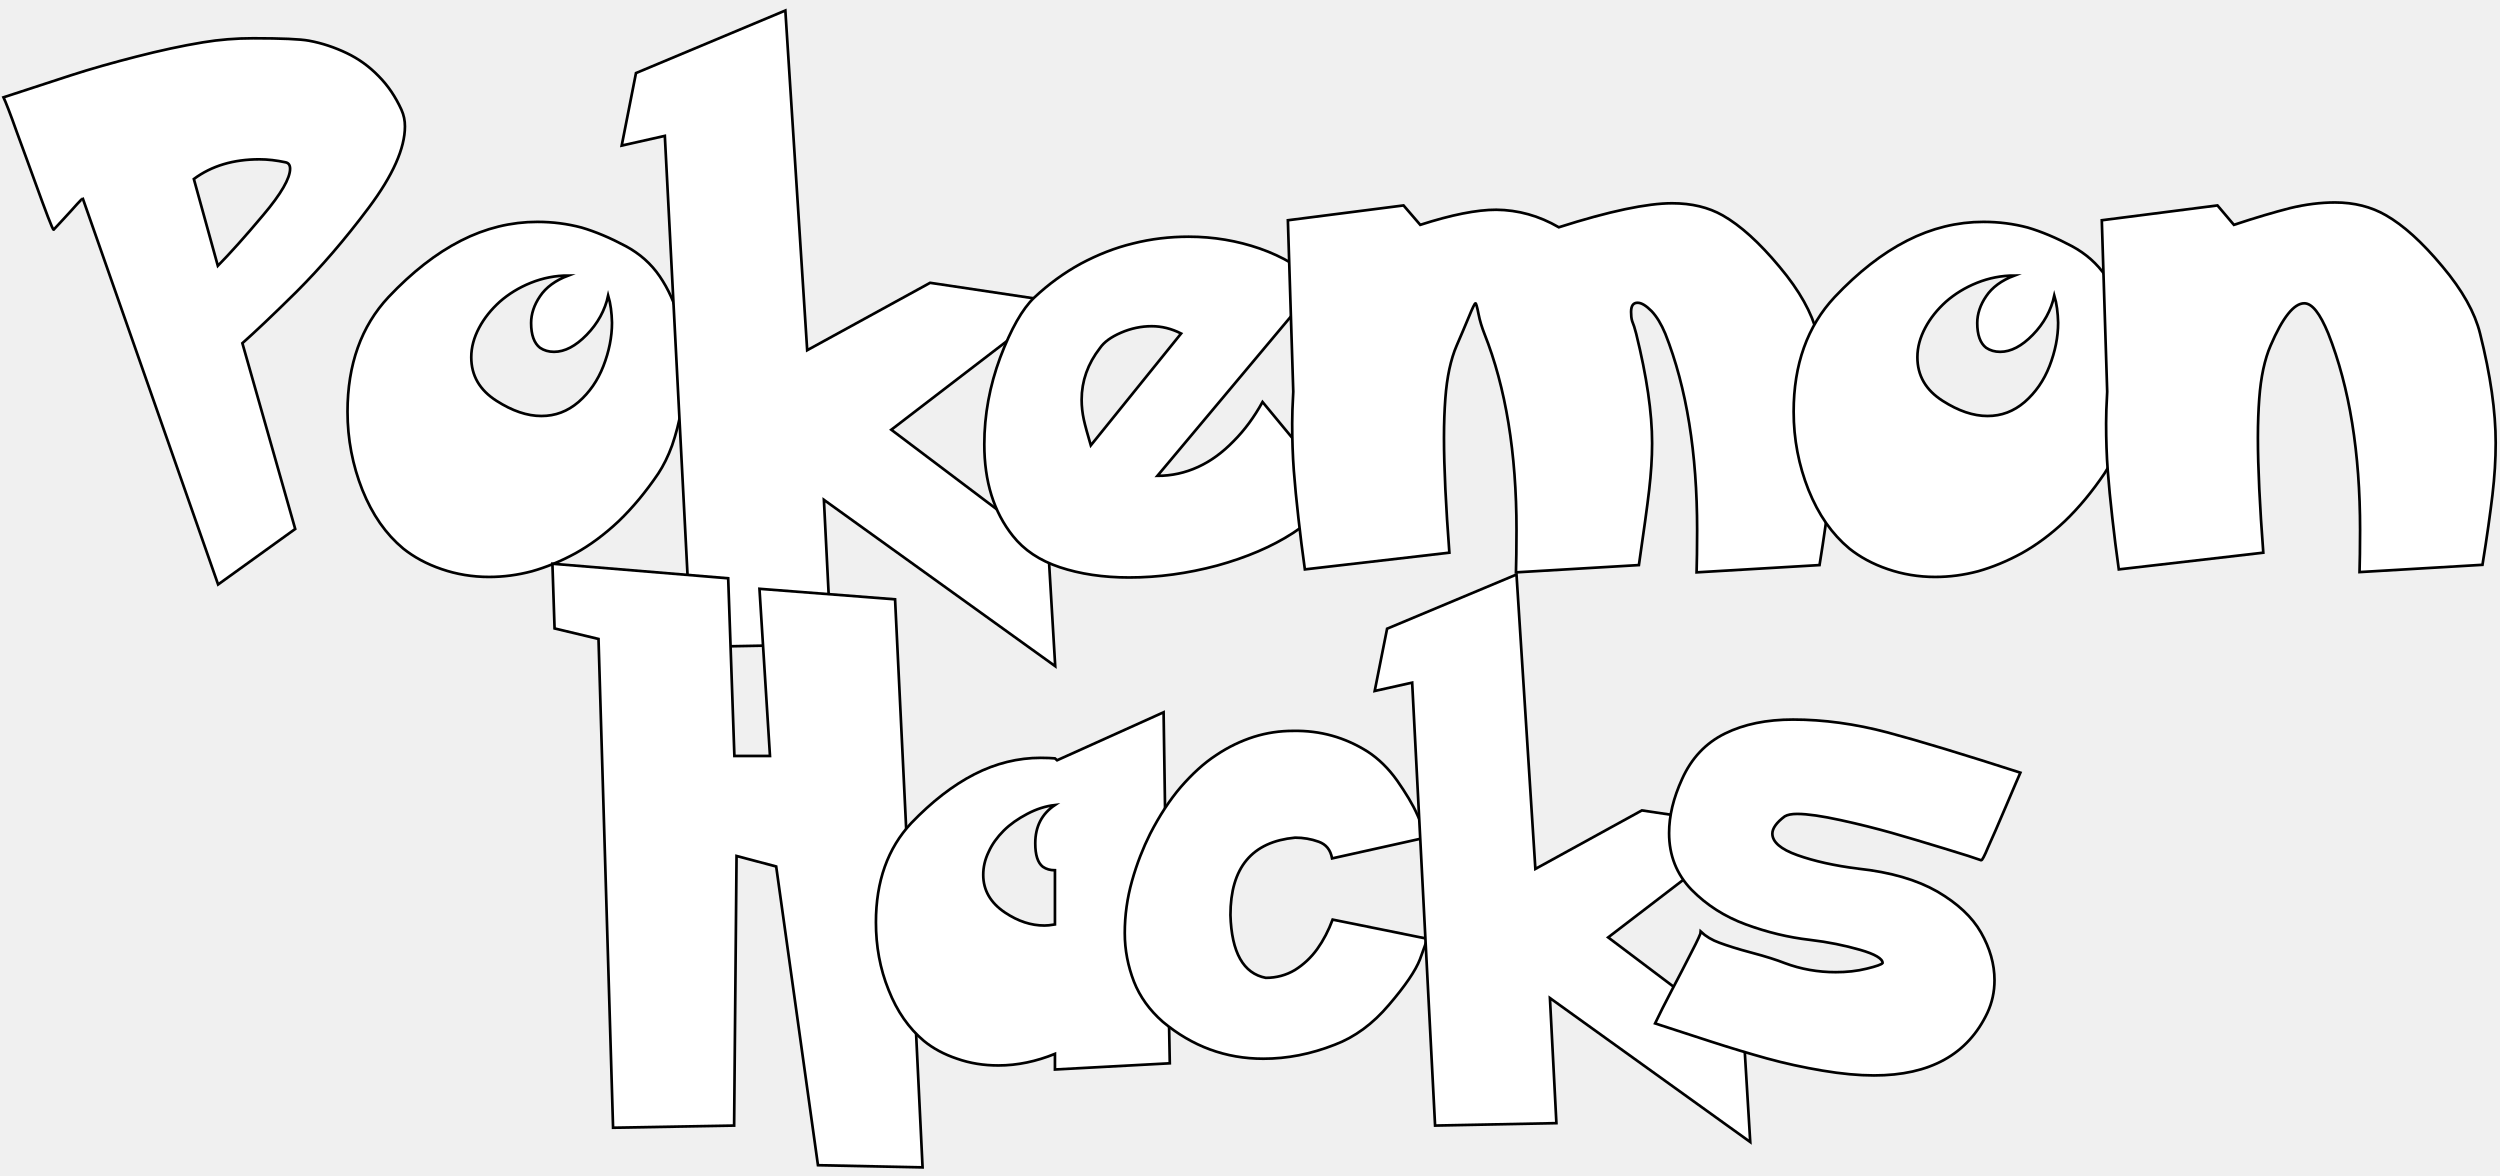
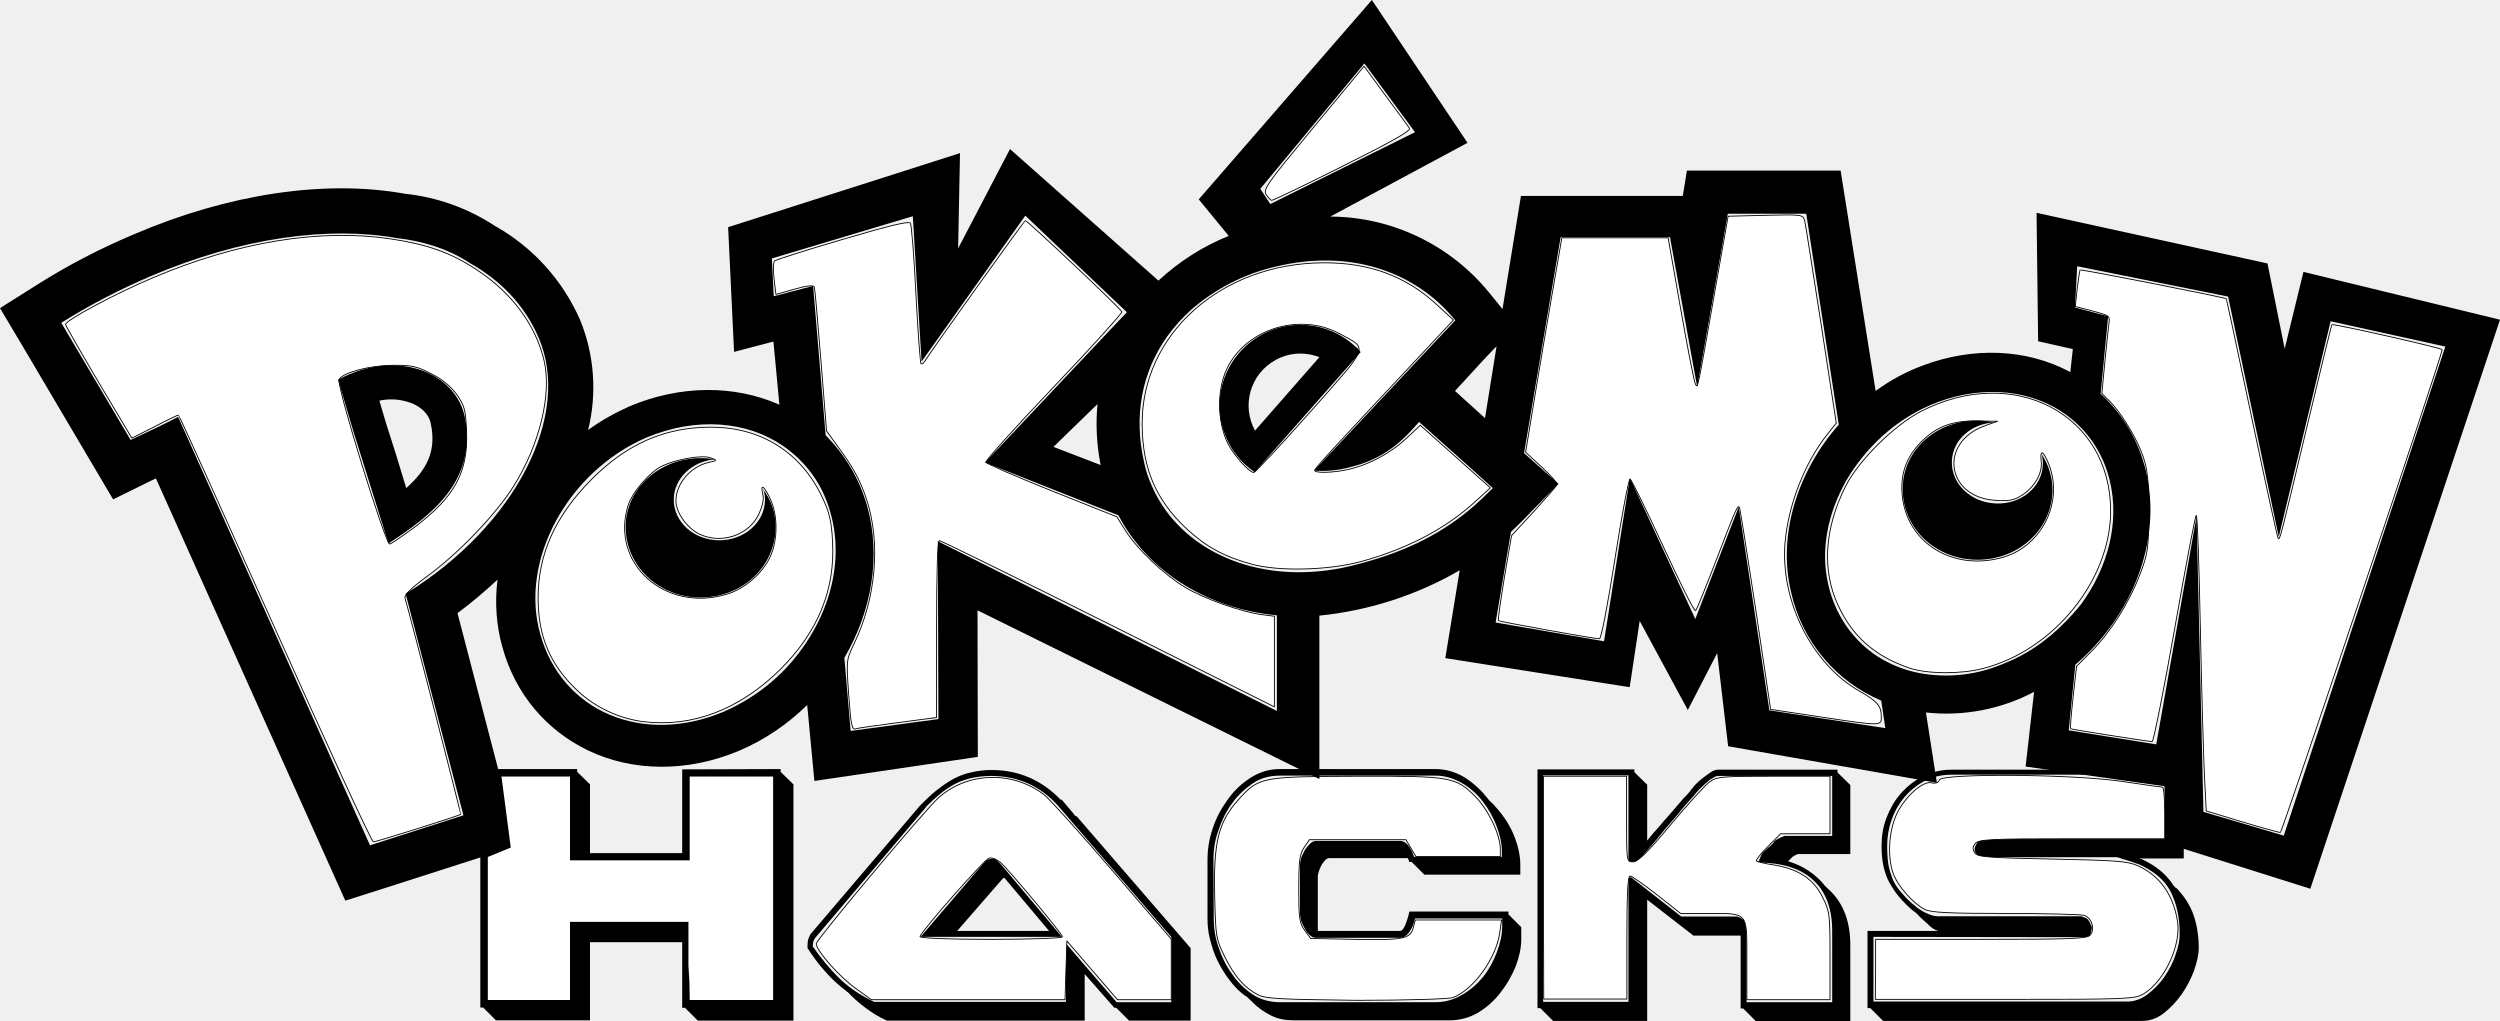
- <svg xmlns="http://www.w3.org/2000/svg" version="1.1" id="Layer_2_00000029748972928153062500000008609662389889858970_" x="0px" y="0px" viewBox="0 0 927.3 436.1" style="enable-background:new 0 0 927.3 436.1;" xml:space="preserve">
+ <svg xmlns="http://www.w3.org/2000/svg" version="1.1" id="svg6" x="0px" y="0px" viewBox="0 0 800 326.5" style="enable-background:new 0 0 800 326.5;" xml:space="preserve">
  <style type="text/css">
- 	.st0{fill:#FFFFFF;stroke:#000000;stroke-miterlimit:10;}
+ 	.st0{fill:#FFFFFF;stroke:#000000;stroke-width:0.275;stroke-linejoin:round;}
+ 	.st1{fill:#FFFFFF;stroke:#000000;stroke-miterlimit:10;}
</style>
-   <g>
-     <g>
-       <path class="st0" d="M1.3,36.1c8.8-2.9,17.1-5.6,24.8-8.1c7.7-2.5,15.9-4.8,24.5-7c8.6-2.2,16.8-4,24.7-5.3c6-1,12.2-1.5,18.6-1.5    c10.5,0,17.5,0.3,20.7,0.9c4.9,0.9,9.6,2.5,14,4.6c4.4,2.1,8.3,4.9,11.8,8.5c3.5,3.5,6.3,7.7,8.5,12.5c0.9,2,1.3,4,1.3,6.2    c0,8.1-4.5,18.2-13.4,30.1c-8.9,11.9-17.9,22.3-26.8,31.2c-9,8.9-15.7,15.2-20.1,19.1l19.6,68.9l-28.6,20.6L30.7,73.6    c-0.1,0-0.8,0.7-2.1,2.1c-1.2,1.4-2.9,3.2-4.9,5.4c-2,2.2-3.3,3.6-3.8,4.1c-0.2,0-0.9-1.6-2.1-4.7c-1.2-3.1-2.8-7.5-4.8-13    c-2-5.6-4.3-11.7-6.8-18.6C3.8,42.1,2.1,37.8,1.3,36.1z M71.9,66.4l8.9,32.2c4.5-4.6,10.1-10.8,16.8-18.8c6.7-7.9,10-13.7,10-17.2    c0-1.4-0.6-2.2-1.7-2.4c-3.3-0.7-6.5-1.1-9.7-1.1C86.6,59.1,78.5,61.5,71.9,66.4z" />
-       <path class="st0" d="M232.1,91.3c5.2,2.8,9.4,6.5,12.6,11.2c3.2,4.7,5.6,10,7.1,15.8c1.5,5.9,2.2,12,2.2,18.3    c0,5.2-0.4,10.3-1.3,15.2c-0.8,4.9-2,9.3-3.4,13.4c-1.5,4.1-3.2,7.5-5.1,10.4c-4.6,6.8-9.5,12.7-14.7,17.7    c-5.2,4.9-10.6,8.9-16,11.9c-5.5,3-10.9,5.2-16.2,6.7c-5.3,1.4-10.6,2.1-15.9,2.1c-6.2,0-12.1-1-17.6-2.9    c-5.6-1.9-10.3-4.5-14.2-7.6c-6.5-5.4-11.5-12.6-15.2-21.8c-3.6-9.1-5.5-18.8-5.5-29c0-17.5,5.1-31.7,15.2-42.5    c8.7-9.2,17.6-16.2,26.8-20.9c9.2-4.7,18.7-7,28.4-7c5.7,0,11.1,0.7,16.4,2.1C220.8,85.9,226.3,88.2,232.1,91.3z M225.6,109.6    c-1.2,5.5-3.9,10.4-8,14.6c-4.1,4.2-8.1,6.3-12.1,6.3c-2,0-3.7-0.5-5.2-1.5c-2.2-1.7-3.3-4.8-3.3-9.2c0-3.3,1.1-6.7,3.3-9.9    c2.2-3.3,5.7-5.9,10.5-7.7c-4.8,0-9.4,0.9-13.9,2.7c-4.5,1.8-8.3,4.2-11.5,7c-3.2,2.9-5.8,6.1-7.7,9.7c-1.9,3.6-2.9,7.2-2.9,10.9    c0,6.8,3.1,12.2,9.4,16.2c5.8,3.7,11.3,5.6,16.6,5.6c5.2,0,9.7-1.7,13.8-5.2c4-3.5,7.1-7.9,9.2-13.3c2.1-5.4,3.2-10.8,3.2-16.1    C226.9,116,226.5,112.7,225.6,109.6z" />
-       <path class="st0" d="M235.9,27.1l55.4-23.2l8.1,126l45.6-25l47.4,7.1l-61.8,47.4l58.2,43.9l2.6,43.8l-85.8-61.7l2.7,53.6l-51.9,1    l-9.8-189.6l-16,3.6L235.9,27.1z" />
-       <path class="st0" d="M468.3,149.1l26.3,31.8c-2.1,6.1-7.1,11.7-15,16.8c-7.9,5.1-17.3,9.1-28.2,12.1c-10.9,2.9-21.7,4.4-32.6,4.4    c-9.6,0-18.2-1.3-25.7-3.8c-7.5-2.5-13.3-6.4-17.4-11.6c-7.1-8.9-10.6-20.2-10.6-34c0-10.9,2-21.7,5.9-32.2    c4-10.6,8.2-18,12.6-22.2c5.3-5,11.1-9.2,17.3-12.6c6.2-3.3,12.7-5.9,19.4-7.5c6.7-1.7,13.6-2.5,20.6-2.5c9.2,0,18,1.5,26.4,4.4    c8.3,2.9,15.6,7.2,21.9,12.8l-59.9,71.5c5.3,0,10.3-1.1,15.1-3.3c4.8-2.2,9.1-5.4,13.1-9.5C461.7,159.5,465.2,154.7,468.3,149.1z     M438.1,123.7c-3.6-1.8-7.2-2.7-10.9-2.7c-3.9,0-7.7,0.8-11.4,2.4c-3.7,1.6-6.3,3.5-7.8,5.7c-4.5,5.8-6.8,12.2-6.8,19.2    c0,2.5,0.3,5,0.8,7.3c0.5,2.3,1.4,5.5,2.6,9.6L438.1,123.7z" />
-       <path class="st0" d="M578.2,84.3c18.8-6,32.8-8.9,42-8.9c7.3,0,13.5,1.5,18.8,4.5c6.5,3.7,13.5,10,21,19    c7.5,8.9,12.1,17.2,14,24.9c3.9,15.5,5.8,29,5.8,40.6c0,6.1-0.4,12.5-1.2,19.3c-0.8,6.7-2,15.4-3.7,25.9l-45.6,2.7    c0.1-3.6,0.2-8.9,0.2-15.7c0-28.5-3.9-52.8-11.8-72.8c-1.5-3.6-3.2-6.4-5.1-8.4c-2-2-3.7-3.1-5.2-3.1c-1.6,0-2.4,1.1-2.4,3.4    c0,1.3,0.1,2.4,0.4,3.4c0.5,1.2,1,2.7,1.5,4.7c3.9,15.8,5.9,29.3,5.9,40.6c0,5.5-0.4,11.3-1.1,17.4c-0.7,6.1-2,15.3-3.8,27.8    l-45.6,2.7c0.1-3.6,0.2-8.9,0.2-15.7c0-28.6-4-52.9-11.9-72.8c-0.9-2.3-1.7-4.8-2.2-7.4c-0.5-2.6-0.9-3.9-1.1-3.9    c-0.3,0-1.1,1.7-2.5,5.1c-1.4,3.4-2.9,6.9-4.5,10.6c-1.1,2.5-2,5.5-2.7,8.7c-0.7,3.3-1.2,6.9-1.5,11c-0.3,4.1-0.5,8.9-0.5,14.4    c0,11.2,0.7,25.4,2,42.7l-53.6,6.2c-0.9-6.4-1.7-12.8-2.4-19.1c-0.7-6.3-1.3-12.2-1.7-17.6c-0.4-5.4-0.6-11.3-0.6-17.5    c0-2.7,0.1-6.6,0.4-11.7l-2-63.6l42.9-5.5l6.2,7.2c11.5-3.7,20.9-5.6,28.2-5.6C563.1,77.9,570.8,80,578.2,84.3z" />
-       <path class="st0" d="M768.5,91.3c5.2,2.8,9.4,6.5,12.6,11.2c3.2,4.7,5.6,10,7.1,15.8c1.5,5.9,2.2,12,2.2,18.3    c0,5.2-0.4,10.3-1.3,15.2c-0.8,4.9-2,9.3-3.4,13.4c-1.5,4.1-3.2,7.5-5.1,10.4c-4.6,6.8-9.5,12.7-14.7,17.7    c-5.2,4.9-10.6,8.9-16,11.9c-5.5,3-10.9,5.2-16.2,6.7c-5.3,1.4-10.6,2.1-15.9,2.1c-6.2,0-12.1-1-17.6-2.9    c-5.6-1.9-10.3-4.5-14.2-7.6c-6.5-5.4-11.5-12.6-15.2-21.8c-3.6-9.1-5.5-18.8-5.5-29c0-17.5,5.1-31.7,15.2-42.5    c8.7-9.2,17.6-16.2,26.8-20.9c9.2-4.7,18.7-7,28.4-7c5.7,0,11.1,0.7,16.4,2.1C757.2,85.9,762.7,88.2,768.5,91.3z M762,109.6    c-1.2,5.5-3.9,10.4-8,14.6c-4.1,4.2-8.1,6.3-12.1,6.3c-2,0-3.7-0.5-5.2-1.5c-2.2-1.7-3.3-4.8-3.3-9.2c0-3.3,1.1-6.7,3.3-9.9    c2.2-3.3,5.7-5.9,10.5-7.7c-4.8,0-9.4,0.9-13.9,2.7c-4.5,1.8-8.3,4.2-11.5,7c-3.2,2.9-5.8,6.1-7.7,9.7c-1.9,3.6-2.9,7.2-2.9,10.9    c0,6.8,3.1,12.2,9.4,16.2c5.8,3.7,11.3,5.6,16.6,5.6c5.2,0,9.7-1.7,13.8-5.2c4-3.5,7.1-7.9,9.2-13.3c2.1-5.4,3.2-10.8,3.2-16.1    C763.3,116,762.9,112.7,762,109.6z" />
-       <path class="st0" d="M828.6,83.4c8.1-2.7,15-4.7,20.8-6.2c5.8-1.4,11.4-2.1,16.7-2.1c7.1,0,13.4,1.6,18.8,4.7    c6.5,3.7,13.5,10,21,19c7.5,8.9,12.1,17.2,14,24.9c3.9,15.5,5.8,29,5.8,40.6c0,6.1-0.4,12.5-1.2,19.3c-0.8,6.7-2,15.4-3.7,25.9    l-45.6,2.7c0.1-3.6,0.2-8.9,0.2-15.7c0-28.5-3.9-52.8-11.8-72.8c-3.1-7.5-6-11.2-8.9-11.2c-3.8,0-8,5.2-12.5,15.7    c-1.1,2.5-2,5.5-2.7,8.7c-0.7,3.3-1.2,6.9-1.5,11c-0.3,4.1-0.5,8.9-0.5,14.4c0,11.2,0.7,25.4,2,42.7l-53.6,6.2    c-0.9-6.4-1.7-12.8-2.4-19.1c-0.7-6.3-1.3-12.2-1.7-17.6c-0.4-5.4-0.6-11.3-0.6-17.5c0-2.7,0.1-6.6,0.4-11.7l-2-63.6l42.9-5.5    L828.6,83.4z" />
-     </g>
-     <g>
-       <path class="st0" d="M270.1,214.5l2.3,65.9h13.2l-3.9-62l50.3,3.9L342.2,433l-38.8-0.8l-15.5-110.8l-14.7-3.9l-0.9,100l-44.9,0.8    L222,237l-16.3-3.9l-0.8-24L270.1,214.5z" />
-       <path class="st0" d="M392.1,282l39.5-17.8l0.8,52.9c0.5,3.3,0.8,7,0.8,11.2c0,3.7-0.1,6.4-0.4,8.1l1.1,58l-42.6,2.3v-5.8    c-6.9,2.8-13.9,4.3-21,4.3c-5.4,0-10.5-0.8-15.3-2.5c-4.8-1.6-8.9-3.8-12.3-6.6c-5.6-4.7-10-11-13.1-18.9    c-3.2-7.9-4.7-16.3-4.7-25.1c0-15.2,4.4-27.5,13.1-36.8c7.6-7.9,15.4-14,23.4-18.1c8-4.1,16.3-6.1,24.6-6.1c2.3,0,4.1,0.1,5.3,0.2    L392.1,282z M391.3,298.6c-3.5,0.4-6.9,1.5-10.3,3.3c-3.4,1.8-6.3,3.8-8.7,6.2c-2.4,2.4-4.3,5-5.6,7.9c-1.4,2.9-2,5.7-2,8.5    c0,5.7,2.7,10.4,8.1,14c4.8,3.2,9.6,4.8,14.6,4.8c0.9,0,2.2-0.1,3.9-0.4v-20.1c-1.7,0-3.2-0.4-4.5-1.3c-1.9-1.5-2.8-4.4-2.8-8.7    C384,306.6,386.4,301.9,391.3,298.6z" />
-       <path class="st0" d="M507.3,278.8c4,2.6,7.7,6.2,10.9,10.7c3.2,4.6,5.8,8.8,7.5,12.7c1.8,3.9,2.9,6.7,3.5,8.4l-35.1,7.8    c-0.6-3.2-2.2-5.2-5-6.2c-2.8-1-5.7-1.5-8.7-1.5c-16,1.5-24,11.1-24,28.7c0.4,13.9,4.8,21.7,13.1,23.3c4,0,7.6-1,10.8-2.9    c3.2-2,6-4.6,8.3-7.8c2.3-3.2,4.2-6.9,5.7-10.9l35.1,7.1c-0.4,1.3-1.3,3.8-2.7,7.6c-1.6,4.2-5.5,9.9-11.5,16.9    c-6,7.1-12.7,12-20.1,14.8c-8.9,3.5-17.7,5.2-26.5,5.2c-14,0-26.4-4.6-37.3-13.7c-4.9-4.3-8.5-9.3-10.7-14.9    c-2.2-5.7-3.4-11.7-3.4-18c0-6.6,0.9-13,2.7-19.4c1.8-6.4,4.1-12.2,6.7-17.4c3.5-6.8,7.3-12.6,11.4-17.4    c4.2-4.8,8.5-8.8,13.1-11.8c4.6-3.1,9.3-5.3,14-6.8c4.8-1.5,9.6-2.2,14.5-2.2C489.7,270.9,498.9,273.5,507.3,278.8z" />
-       <path class="st0" d="M514.5,233.2l48-20.1l7,109.2l39.5-21.7l41,6.1l-53.5,41l50.4,38l2.3,37.9l-74.3-53.4l2.4,46.4l-45,0.9    l-8.5-164.3l-13.9,3.1L514.5,233.2z" />
-       <path class="st0" d="M734.9,319.1c-1.9-0.7-6.5-2.2-13.8-4.4c-7.3-2.2-13.8-4.2-19.5-5.8c-5.7-1.6-12-3.2-18.9-4.7    c-6.9-1.5-12.2-2.3-16.1-2.3c-2,0-3.6,0.3-4.6,0.9c-3.1,2.3-4.6,4.5-4.6,6.4c0,3.1,3.1,5.8,9.3,8c6.2,2.2,13.7,3.9,22.5,5    c12.1,1.3,21.9,4.2,29.4,8.5c7.5,4.4,12.9,9.4,16.2,15.2c3.3,5.8,5,11.7,5,17.7c0,4.3-0.9,8.3-2.6,12    c-7.3,15.5-21.3,23.3-42.1,23.3c-5.7,0-12.1-0.6-19.2-1.8c-7.1-1.2-14-2.7-20.5-4.5c-6.5-1.8-13.5-3.9-20.9-6.3    c-7.4-2.4-14.2-4.6-20.6-6.7c1.6-3.4,3.7-7.5,6.2-12.3c2.5-4.8,5-9.5,7.3-14.1c2.4-4.6,3.5-7.1,3.5-7.6c1.8,1.7,4.1,3.1,6.9,4.1    c2.7,1,6.7,2.3,12,3.7c5.3,1.4,9.3,2.7,12.1,3.8c6.1,2.3,12.5,3.4,19,3.4c4,0,7.9-0.4,11.5-1.3c3.7-0.9,5.6-1.6,5.9-2.1    c0-1.6-2.8-3.3-8.4-4.9c-5.6-1.6-11.8-2.9-18.7-3.7c-7.8-0.9-15.7-2.8-23.6-5.7c-7.9-2.9-14.6-7.2-20.2-12.9    c-5.5-5.7-8.3-12.7-8.3-21c0-6.4,1.6-13,4.8-20c3.5-7.8,8.8-13.4,15.9-16.9c7.1-3.5,15.5-5.2,25.3-5.2c11.3,0,23,1.6,35.1,4.8    c12,3.2,28.4,8.2,49.2,14.9c-0.4,0.9-2.2,5-5.2,12.1c-3,7.1-5.3,12.3-6.8,15.6C736.1,317.5,735.2,319.1,734.9,319.1z" />
-     </g>
-   </g>
+   <path id="path12111" d="M271.2,317.5v-0.1c1.7,1.8,3.5,3.4,5.6,5c2,1.5,4.3,3,7,4.2h63.3v-14.9l9.5,10.8h0.6l4.1,4.1H381v-23.2  l-36.3-42l-0.6-0.4v0.1l-0.4-0.4h0.1l-4.2-5v0.4c-6.1-6.4-13.5-9.7-22.3-9.7c-2.4,0-4.7,0.3-6.7,0.8c-2,0.4-3.9,1.2-5.6,2.1  c-1.8,1-3.5,2.2-5.3,3.6c-1.8,1.4-3.5,3.1-5.3,4.9L259.3,299c-0.4,0.9-0.7,1.5-0.8,2.2c-0.1,0.7-0.1,1.4-0.1,2.2  c1.7,2.6,3.5,5.1,5.5,7.3c2,2.3,4.3,4.5,7,6.5L271.2,317.5z M341.1,320.6h-61.4c-4.6-2.2-8.5-4.9-11.5-7.9s-5.6-6.3-8.1-9.8  c0-0.3,0-0.8,0.1-1.2c0-0.4,0.2-0.9,0.6-1.5l35.6-42h-0.1c1.5-1.5,3.1-3,4.6-4.2c1.4-1.2,3-2.2,4.6-3.1c1.5-0.8,3.3-1.4,5.2-1.9  c1.9-0.4,4-0.7,6.4-0.7c8.8,0,16,3.3,21.7,9.8l36,41.7v20.9h-17.5L341,301.8L341.1,320.6z M320.3,276.6l-1.1-1.1  c-0.4-0.3-0.7-0.6-0.8-0.6c-0.1,0-0.4-0.1-1-0.1c-0.3,0-0.7,0.1-1.1,0.2s-0.8,0.3-1.1,0.7l-20.6,24.1h45.2L320.3,276.6z   M321.4,280.9l14.3,17h-29.4L321,281h0.1C321.2,281.1,321.3,280.9,321.4,280.9L321.4,280.9z" />
+   <path id="path12113" d="M386.4,274.7v19.2c0,2.2,0.2,4.4,0.8,6.7c0.6,2.3,1.3,4.6,2.4,6.8c1.1,2.2,2.3,4.3,3.9,6.3  c1.5,2,3.2,3.8,5.2,5.1v-0.1l1.9,1.8c1.9,2,4,3.4,6.2,4.5s4.6,1.5,7.3,1.5h49.8c3.2,0,6.2-0.8,9-2.4c2.8-1.7,5.2-3.8,7.2-6.4  c2-2.5,3.6-5.3,4.9-8.4c1.1-3,1.8-5.8,1.8-8.7v-3.9l-4.1-4.1v-0.9H451c-0.3,1.5-0.8,3-1.3,4.3c-0.6,1.3-1.1,1.9-1.7,1.9h-26.2  c-0.1,0-0.1-0.6-0.1-1.4v-15.7c0-0.3,0-0.9,0.2-1.5s0.4-1.4,0.8-2.1c0.3-0.7,0.8-1.2,1.2-1.8c0.4-0.4,0.9-0.8,1.4-0.8h25.2l0.1,0.3  l0.1,0.1c0.1,0.2,0.2,0.4,0.2,0.8h0.8l4.1,4.1h30.7v-3.2c0-3.1-0.8-6.5-2.3-10s-3.8-6.6-6.4-9.4l-1.5-1.4h0.1  c-2.2-2.8-4.6-5.1-7.5-7c-2.9-1.8-6.1-2.8-9.6-2.8h-49.8c-3.5,0-6.6,1-9.5,2.9s-5.3,4.2-7.3,7.1c-2.1,2.9-3.6,5.8-4.7,9.2  C386.9,268.6,386.4,271.8,386.4,274.7L386.4,274.7z M388.3,274.7c0-2.6,0.4-5.6,1.5-8.7c1-3.1,2.4-6.1,4.3-8.7  c1.8-2.6,4-4.7,6.6-6.5s5.5-2.6,8.8-2.6h49.8c3,0,5.7,0.8,8.4,2.3c2.6,1.5,4.9,3.5,6.8,6c1.9,2.4,3.3,5,4.4,7.8  c1.1,2.9,1.7,5.6,1.7,8.2v1.7h-28.1c-0.4-1.3-1-2.5-1.8-3.6c-0.8-1-1.7-1.5-2.6-1.5h-26.9c-0.8,0-1.4,0.3-2.1,1s-1.2,1.3-1.7,2.2  c-0.4,0.9-0.9,1.7-1.1,2.5c-0.2,0.9-0.3,1.4-0.3,1.9v15.7c0,0.4,0.1,1.1,0.3,2c0.2,0.9,0.7,1.7,1.1,2.5c0.4,0.9,1,1.7,1.7,2.3  c0.7,0.7,1.3,0.9,2.1,0.9h26.9c1,0,2-0.6,2.9-1.9c0.9-1.2,1.4-2.6,1.8-4.3h27.9v2.5c0,2.6-0.6,5.4-1.7,8.3s-2.5,5.5-4.4,7.9  c-2,2.4-4.2,4.3-6.8,5.8s-5.4,2.3-8.4,2.3h-49.8c-3.3,0-6.2-0.8-8.8-2.5c-2.6-1.8-4.9-4-6.6-6.6c-1.9-2.6-3.3-5.5-4.3-8.6  c-1.1-3.1-1.5-6.1-1.5-8.9L388.3,274.7z" />
+   <path id="path12115" d="M521.1,275.8v-27.7h-27.3v72.5h27.3v-39.7l0.8-0.2l16.1,12.6h17.9c0.8,0.2,1.4,0.6,2.1,1.1  c0.6,0.7,0.9,1.3,0.9,2.2v24.1h27.4v-22.8c0-7.1-2-12.5-6-16.2c-4-3.8-9.9-5.6-17.7-5.7l1.2-2.8c0.1-0.2,0.4-0.6,1-1  c0.4-0.4,1-1,1.7-1.5l1.1-1.1h-0.1c0.4-0.6,1-1,1.7-1.3s1.2-0.6,1.8-0.8h15.3v-19.2h-36.4c-0.7,0-1.3,0.3-2,0.8  c-0.8,0.4-1.5,1-2.2,1.7c-0.8,0.7-1.4,1.3-2.1,2c-0.7,0.7-1.1,1.2-1.3,1.5c-0.7,0.8-1.8,2-3.2,3.6c-1.4,1.8-3,3.6-4.7,5.6  c-1.8,2-3.4,4.1-5.1,6.1c-1.8,2-3.2,3.8-4.3,5.1c-0.2,0.2-0.3,0.4-0.6,0.7c-0.2,0.2-0.4,0.4-0.4,0.4l-0.2,0.2L521.1,275.8z   M492,246.2h31v0.9l4.1,4V269c1.2-1.5,2.5-3.1,4-4.7c1.3-1.5,2.6-3.1,4-4.6c1.3-1.5,2.4-2.9,3.5-4.1c1.1-1.1,1.9-2,2.4-2.6h-0.1  c0.3-0.4,0.9-1,1.5-1.8c0.7-0.7,1.4-1.4,2.3-2.1c0.9-0.7,1.8-1.3,2.6-1.9c0.9-0.6,1.7-0.9,2.4-0.9H588v0.9l4.1,4v22.1h-16.8  c-0.4,0.2-0.8,0.3-1.2,0.6c-0.4,0.2-0.7,0.4-0.8,0.6l-1.1,1.1c4.9,1.5,8.7,4.1,11.6,7.6h-0.1l2.3,2.2c4,4.1,6.1,9.7,6.1,17v24.4  h-30.2l-4.1-4.1H557v-23.3h-15.1l-14.8-11.5v38.8H497l-4.1-4.1H492V246.2z" />
+   <path id="path12117" d="M599.5,299.8v20.7h81.3c2.2,0,4.4-0.8,6.4-2.3s3.9-3.4,5.4-5.6s2.8-4.6,3.6-7.2c0.9-2.4,1.3-4.6,1.3-6.6  c0-5.3-1-9.7-2.9-13.5c-2-3.8-5.4-6.6-10.3-8.8c-0.4-0.1-1.1-0.3-1.8-0.6l-2.1-0.7c-0.7-0.2-1.3-0.3-1.9-0.6c-0.6-0.2-0.9-0.3-1-0.3  h-43.8c-0.2,0-0.6-0.2-1-0.8c-0.4-0.4-0.7-0.9-0.8-1.2v-0.6c0-0.4,0.2-1.1,0.8-2c0.4-0.8,1.1-1.2,1.8-1.2h58.2v-20.6h-68.2  c-3.2,0-6.1,0.7-8.6,2s-4.7,3.1-6.5,5.2c-1.8,2.2-3.2,4.6-4.1,7.3c-1,2.8-1.4,5.5-1.4,8.3c0,2.2,0.1,4.2,0.4,6  c0.3,1.8,0.9,3.4,1.5,5c0.7,1.5,1.7,2.9,2.9,4.2c1.1,1.3,2.5,2.8,4.3,4.1c0.2,0.3,0.7,0.7,1.3,1c0.6,0.4,1.2,0.8,1.9,1.1  c0.7,0.3,1.3,0.6,2,0.8c0.7,0.2,1.2,0.3,1.7,0.3H666c0,0,0.3,0.1,0.8,0.3c0.4,0.2,0.9,0.3,1.2,0.6c0.2,0.2,0.4,0.6,0.7,1  c0.2,0.4,0.3,0.8,0.4,0.9H669c0.2,0.1,0.4,0.4,0.4,0.9c-0.1,0.7-0.2,1.3-0.4,1.8c-0.2,0.6-0.6,1-1.2,1.2L599.5,299.8z M597.6,297.9  h22.6c-1.3-0.4-2.4-1.2-3.3-2.2c-1.5-1.3-2.6-2.3-3.2-3l-0.8-0.8v0.1l-0.4-0.4v0.1c-1.9-1.5-3.4-3.1-4.7-4.6s-2.3-3.1-3.2-4.7  c-0.9-1.5-1.4-3.3-1.9-5.2c-0.4-1.9-0.6-4-0.6-6.4c0-3,0.4-6,1.5-8.9s2.5-5.5,4.5-7.8s4.3-4.2,7.1-5.6c2.8-1.4,5.8-2.2,9.4-2.2h70.1  v0.9l4.1,4v23.5h-14.3c0.3,0.1,0.6,0.2,0.8,0.2c0.1,0,0.1,0,0,0c4.4,2,7.7,4.7,10,8.1h-0.1l1.1,1.2l0.1-0.1c2.5,2.6,4.4,5.5,5.5,8.6  c1.1,3.2,1.7,6.7,1.7,10.7c0,2.1-0.6,4.5-1.5,7.2c-1,2.6-2.3,5.2-4,7.6s-3.6,4.4-5.8,6.1s-4.5,2.4-7,2.4h-82.7l-4.1-4.1h-0.9  L597.6,297.9z" />
+   <path id="path7928" class="st0" d="M88,201.1c-16.8-37.5-30.7-68.3-30.9-68.3s-3.6,1.6-7.6,3.7l-7.3,3.7l-10.6-17.8  c-5.8-9.8-10.6-18.2-10.6-18.6c0-1.3,16.2-10,27.9-14.9c27-11.5,53.5-15.8,75.8-12.5c12.2,1.8,19.7,4.5,28.1,10.1  c11.1,7.3,18.7,17.7,21.3,28.9c2.5,10.7-1.4,26.8-9.7,40.1c-5.6,9-17.8,21.7-27.7,28.9c-5.3,3.9-7.4,6-7.1,7  c1.7,5.7,18,69,17.8,69.2c-0.7,0.5-27.1,8.8-27.9,8.8C118.9,269.4,104.8,238.7,88,201.1L88,201.1z M132.8,168.6  c12.8-9.7,17-17.5,16.5-30.6c-0.3-6.8-0.6-8.1-3.1-11.7c-1.9-2.6-4.6-4.9-8.2-6.7c-4.6-2.4-6.4-2.8-12.3-2.7  c-7.4,0-16.3,2.4-17.2,4.6c-0.8,2.1,14.8,52.6,16.2,52.6C125.1,174.1,128.7,171.6,132.8,168.6L132.8,168.6z" />
+   <path id="path7967" class="st0" d="M205.7,230.9c-7.6-1-15.1-4.5-20.7-9.7c-8.9-8.3-12.8-17.4-12.8-29.9c0-14,5.5-26.2,17-37.8  c11.4-11.5,23.6-16.8,38.3-16.8c16.1,0,28.9,8.1,35.7,22.6c2.2,4.7,2.9,7.6,3.2,13.9c0.9,15.4-4.6,28.9-16.6,40.9  C236.8,227,221.5,232.9,205.7,230.9L205.7,230.9z M232.4,190.2c5.8-1.7,11.5-6.6,14-11.9c2.5-5.3,2.6-13.2,0.1-18.6  c-2-4.3-3.3-5.2-2.4-1.5c0.4,1.6-0.1,3.7-1.3,6.4c-3.3,6.8-12.2,9.7-19.2,6.2c-3.9-2-7.3-6.9-7.3-10.5c0-5.5,4.7-11,10.4-12.3  c2.9-0.6,2.9-0.7,0.7-1.5c-2.6-1-10.7,0.4-15.3,2.5c-4.2,2-9.9,8.6-11.2,13C195.4,180.4,212.8,196,232.4,190.2z" />
+   <path id="path8006" class="st0" d="M271.6,222.5c-0.8-11.2-0.8-11.3,1.7-16.5c7-14.5,8.6-32.2,4-46.2c-1.7-5.2-4-9.7-7.6-14.7  l-5.2-7.2l-1.8-22.5c-1-12.3-1.9-22.9-2.1-23.5c-0.2-0.7-2.1-0.6-6.3,0.6l-6,1.7l-0.6-5c-0.3-2.8-0.3-5.3,0.2-5.7  c0.4-0.4,10.2-3.5,21.8-6.9c14.8-4.4,21.1-5.9,21.6-5.2c0.4,0.6,1.2,10.8,1.8,22.8s1.4,21.9,1.6,22.2c0.2,0.2,0.7,0,1.1-0.6  c2.9-4.6,31.9-45.1,32.3-45.2c0.6-0.1,30.6,28.2,30.9,29.2c0.1,0.4-9.6,11.2-21.8,24s-21.9,23.6-21.7,24.1s9.6,4.6,21.1,9.2  l20.8,8.3l2.7,4.3c3.8,6.1,12.5,14.3,19.4,18.4c6.1,3.6,17.7,7.7,24.4,8.6l3.9,0.5v14.5v14.5l-53.1-26.6  C325.5,185,301.1,173,300.6,173c-0.6,0-0.9,10-0.9,28.3v28.3l-12.1,1.6c-6.7,0.9-12.8,1.7-13.6,2  C272.6,233.7,272.3,232.1,271.6,222.5L271.6,222.5z" />
+   <path id="path8045" class="st0" d="M400.8,180.6c-9-2.4-14.8-5.6-21.1-11.4c-9.7-9.1-14.1-19.1-14.2-33.2  c-0.3-28.9,25.1-51.7,57.9-51.9C438.2,84,450,88.4,460,97.7l5.1,4.7l-11.5,12.3c-24.8,26.4-32.9,35.2-32.9,35.8  c0,1,6.1,0.8,10.9-0.3c6.5-1.5,13.4-5.2,18.3-9.8l4.6-4.3l11.2,10l11.2,10l-4.6,4.2c-9.5,8.8-21.9,15.3-36.8,19.4  C425.2,182.5,409.4,182.9,400.8,180.6z M419.2,131.9c19.3-21.8,18.7-20.1,9.5-25.1c-12.7-6.9-30-1.6-36.1,11.2  c-3.2,6.8-3.1,16.7,0.2,23.7c1.7,3.6,6.9,9.5,8.4,9.5C401.7,151.2,409.8,142.5,419.2,131.9L419.2,131.9z" />
+   <path id="path8084" class="st0" d="M405.2,62.3c-1.1-1.7,0.3-3.6,15.1-21.5l16.2-19.6l6.8,9.3c3.8,5.1,7.2,9.8,7.7,10.5  c0.6,0.8-5,4-21.2,12.1c-12.1,6.1-22.4,11-22.8,11S405.9,63.3,405.2,62.3z" />
+   <path id="path8123" class="st0" d="M581.8,229.3l-15.2-2.3l-4.8-32.2c-2.7-17.7-5-32.3-5.2-32.5c-0.6-0.6-0.9-0.1-7.2,16.4  c-3.4,8.8-6.4,16.3-6.8,16.7s-5-8.9-10.4-20.6c-5.4-11.7-10.1-21.3-10.6-21.5c-0.4-0.1-2.6,11.3-4.8,25.4c-2.4,15.2-4.4,25.7-5,25.7  c-1.8,0-32-5.5-32.3-5.8c-0.2-0.2,0.7-6.4,1.9-13.8l2.3-13.4l7.2-7.8c3.9-4.3,7.3-8.2,7.4-8.6c0.1-0.4-2.1-2.9-4.9-5.5l-5.2-4.8  l2.9-17.6c1.6-9.7,4.2-25.1,5.8-34.3l2.9-16.7h17h17l4,22.7c2.2,12.5,4.3,23.3,4.7,24c0.8,1.6,0.5,3.2,6.3-29.8l4.2-23.8l12-0.3  c11.8-0.3,12-0.2,12.5,1.8c0.3,1.1,2.6,16.2,5.3,33.4l4.8,31.3l-2.8,3.5c-7.4,9.3-12.6,22.8-13.6,34.9c-1.5,18.6,8.7,38.8,23.9,47.4  c5.6,3.2,6.9,4.7,6.9,8C602.1,232.4,602.3,232.4,581.8,229.3z" />
+   <path id="path8162" class="st0" d="M610.8,213.7c-10.9-3.8-18-10-22.6-20c-5.2-11.1-4.4-24.5,2.3-37.9c4.1-8.3,15.5-19.6,24.1-24.1  c29.8-15.4,60.8,0.9,60.8,31.8c0,22.1-18.2,44.6-40.8,50.4C627.4,215.8,616.5,215.7,610.8,213.7L610.8,213.7z M641.1,178.3  c12.4-3.7,19.3-17.8,14.5-29.8c-1.8-4.5-2.9-4.8-2.4-0.7c0.4,3.7-2.3,8.3-6.4,10.8c-2.3,1.5-4.1,1.8-8.3,1.5  c-15.8-1-18.2-18.6-3.2-23.9l3.9-1.4l-6.6-0.1c-7.9-0.1-13,1.8-17.9,6.8c-4.7,4.8-6.6,10.1-6,16.9  C610.1,173.8,625.1,183,641.1,178.3L641.1,178.3z" />
+   <path id="path8201" class="st0" d="M717.5,263l-11.5-3.5l-0.6-11.8c-0.3-6.5-0.9-27.8-1.3-47.3s-0.9-35.5-1.3-35.5  c-0.3,0-3.4,16.3-6.9,36.2s-6.8,36.2-7.2,36.2c-1.3,0-25.8-3.9-26.1-4.1c-0.2-0.1,0.2-4.7,0.8-10.1l1.1-9.9l4.6-4.6  c6.3-6.3,12.2-15.7,15.6-24.6c2.7-7,2.8-8.3,2.9-19.9c0-9.8-0.3-13.5-1.7-17.7c-1.9-5.8-7-14.2-10.9-18.1l-2.4-2.4l0.9-9.5  c0.5-5.2,1.1-10.8,1.3-12.4c0.4-3.2,0.7-2.9-6.7-4.9l-4-1l0.6-5.7c0.4-3.1,0.8-5.8,0.9-6c0.3-0.3,46.4,8.8,46.8,9.2  c0.1,0.1,3.8,17.4,8.2,38.3s8.2,38.2,8.4,38.4c0.6,0.6,0.8-0.4,9.1-35.2c4.3-18.1,8-33.1,8.1-33.2c0.4-0.4,35.4,7.5,35.3,8  c-0.2,2.2-51.2,154.4-51.8,154.5C729.4,266.4,723.8,264.9,717.5,263z" />
+   <path id="path8240" class="st0" d="M600.2,310.2v-9.6H634c28.8,0,34-0.2,34.9-1.4c1.6-1.9,0.4-5.6-2-6.3c-1.1-0.3-12.5-0.6-25.3-0.6  c-18.2,0-23.7-0.3-25.7-1.3c-3.6-1.9-8.1-6.9-9.8-10.8c-2.2-5.2-1.8-14,0.8-19.6s8.4-10.8,11.2-10.1c1.2,0.3,2.2,0,2.5-0.9  c0.9-2.2,43-1.9,58.8,0.5c6.6,1,12.2,1.8,12.6,1.8c0.4,0,0.7,3.7,0.7,8.3v8.2H663c-26,0-29.8,0.2-30.9,1.5c-0.9,1.1-0.9,1.9-0.2,3  c0.8,1.3,3.9,1.6,24.7,2c20.2,0.4,24.3,0.7,27.4,2.1c7.1,3.2,11.4,9.2,12.8,17.8c1.2,7.6-4.1,19.1-10.8,23.2  c-2.8,1.7-4.8,1.8-44.4,1.8h-41.5L600.2,310.2z" />
+   <path id="path8279" class="st0" d="M493.9,284.1v-35.7h13.3h13.3v13.7c0,13.6,0,13.7,2.1,13.7c1.5,0,4.8-3.2,12.1-12  c5.5-6.6,11.2-12.8,12.5-13.7c2.2-1.6,4.2-1.7,20.4-1.7h18v9.2v9.2h-7.9h-7.9l-4.1,4.1c-2.3,2.3-3.9,4.4-3.7,4.6s2.8,0.9,5.7,1.3  c7.8,1.3,12.7,4.5,15.5,10.3c2.3,4.5,2.4,5.5,2.4,18.8v14h-13.3H559V307c0-15.3,0.5-14.7-12.4-14.7h-8.8l-7.6-6  c-4.2-3.3-8.1-6-8.6-6c-0.7,0-1,5.9-1,19.7v19.7h-13.3H494L493.9,284.1z" />
+   <path id="path8318" class="st0" d="M402.7,318.4c-4.5-2.3-7.7-6-10.8-12.3c-2.8-5.7-2.9-6.4-3.2-19.5c-0.4-17.1,1.2-23.6,7.6-30.7  c6.5-7.2,7.2-7.4,37.5-7.5c30.4-0.1,32,0.2,38.2,6.4c4.3,4.3,8.1,12.3,8.1,17v2.3h-13.5h-13.5l-1.6-2.7l-1.6-2.7h-15.5H419l-1.7,2.5  c-1.4,2.1-1.7,4.3-1.7,13.2c0,9.4,0.2,11,1.9,13.3l1.9,2.6l14.4,0.3c15.4,0.3,17.6-0.2,18.5-3.9l0.6-2.3h13.8h13.8l-0.6,4.1  c-1.1,8.1-8.4,18.2-14.9,20.7c-1.3,0.5-14.9,0.9-30.9,0.9C410,319.8,405.1,319.6,402.7,318.4L402.7,318.4z" />
+   <path id="path8357" class="st0" d="M0,0" />
+   <path id="path8396" class="st0" d="M274,316.4c-5.2-3.6-12.8-12.2-12.8-14.4c0-1.3,34.1-42,38.9-46.5c9.3-8.5,23.8-9,34-1.2  c1.6,1.2,11.4,12.1,21.8,24.2l18.9,22v9.7v9.7h-8.6h-8.6l-8.1-9.4l-8.1-9.4l-0.3,9.4l-0.3,9.4h-31h-31L274,316.4z M340,299.8  c0-0.9-16.7-20.9-19.7-23.7c-1.3-1.1-2.9-1.8-3.8-1.5c-1.5,0.4-21.4,23-22.1,25.1c-0.2,0.5,8.7,0.9,22.7,0.9  C329.6,300.6,340,300.2,340,299.8z" />
+   <path id="path12109" d="M220.2,295.5h-37.3v25h-27.3V248h27.3v26.8h37.3V248h27.7v72.5h-27.7V295.5z M218.3,246.2V273h-29.5v-22  l-4.1-4v-0.9h-31v76.3h0.9l4.1,4.1h30.1v-25h29.5v21h0.9l4.1,4.1h30.6V251l-4.1-4v-0.9L218.3,246.2L218.3,246.2z" />
+   <path id="path4" d="  M148.8,133.8c-2.7-14.5-21.7-22.5-40.6-12.3l4.9,16.6l7.7,24.6l3.5,11.2C138.3,164.8,152.5,153.9,148.8,133.8L148.8,133.8z   M130,156.2c-2.1-7.1-4.3-14.1-6.6-21.2l-2-6.8c3.7-0.8,7.5-0.4,11,1.1c1.8,0.9,4.9,2.8,5.5,6.5C139.6,144.2,136.8,150.1,130,156.2  L130,156.2z M433.6,110.8c-10.5-9.7-26.8-9-36.5,1.5s-9,26.8,1.5,36.5c0.9,0.8,1.9,1.6,2.9,2.3l33.9-38.4  C434.9,111.9,434.3,111.3,433.6,110.8z M401.6,137.8c-4.4-8.1-1.5-18.2,6.6-22.6c4.3-2.4,9.4-2.7,14-0.9L401.6,137.8z M653.3,145.3  c0.3,1.1,0.5,2.3,0.4,3.5c-0.3,7.2-7.1,12.7-15.1,12.3c-8-0.3-14.3-6.4-14-13.5c0.2-6.8,6.2-12.1,13.6-12.4  c-1.4-0.3-2.9-0.5-4.4-0.6c-13.5-0.6-24.5,9-24.9,20.9c-0.6,12.7,9.6,23.1,22.9,23.6c13.5,0.5,24.5-9.1,25-21.7  C656.9,153.2,655.7,148.9,653.3,145.3 M244.8,159.9c0,7.2-6.6,13-14.6,13c-8.1,0-14.6-5.8-14.6-13c0-6.7,5.8-12.3,13.1-12.9  c-1.5-0.3-2.9-0.4-4.4-0.4c-13.5,0-24.1,10-24.1,21.9c0,12.7,10.7,22.7,23.9,22.7c13.5,0,24.1-9.9,24.1-22.7c0-4.3-1.4-8.5-4-11.9  C244.6,157.5,244.8,158.6,244.8,159.9 M737.1,87l-6,24.6l-5.5-27.3l-73.9-16.2l0.5,41.1l11.1,2.5l-0.8,7.4l-0.3-0.2  c-13.8-7.3-30.9-8-47-1.9c-5.4,2-10.5,4.8-15,8.1L589,54.6h-49.2l-1.3,8.1h-51.8l-5.9,36.2l-4.3-5.3c-12.5-15.3-31.1-24.2-50.8-24.3  l43.9-23.6L439,0l-55.4,63.8l9.6,11.7c-8.3,3.3-15.9,8.2-22.5,14.3l-47.5-42.1l-16.6,31.8l0.6-30.5L233,72.7l1.9,39.9l12.6-3.3  l1.9,20.2c-14.4-6.4-31.8-6.3-47.9,0.5c-4.7,2.1-9.2,4.6-13.3,7.6c2.9-11.7,2-24.1-2.6-35.3c-5.6-12.7-15.1-23.2-27.2-30  c-8.7-5.7-18.5-9.2-28.8-10.3c-25.6-4.6-56.5,0-86.8,13c-10.7,4.5-21.1,9.9-30.9,16.1L0,98.6l7.2,12.1l22.2,37.6l6.8,11.5l12-5.9  l1.7-0.8l55.3,123.3l5.3,11.8l12.3-3.9l29.9-9.6l13.1-4.2l-3.5-13.3l-15.9-61c4.6-3.4,8.8-7,12.8-10.7c-0.9,7.3-0.4,14.7,1.6,21.7  c4.1,14.8,13.9,26.4,27.3,32.9c14.5,7,32.2,7,48.5,0.1c8.2-3.5,15.6-8.6,21.7-14.6l2.3,24.3l52.3-7.7l-0.1-46.9l109.4,54V197  c15.8-1.6,31.1-6.5,44.9-14.5l-4.6,28.1l59,9.3l3.2-21.2l15.4,28.5l9.4-18.2l3.5,29.8l66.8,11.7l-3.5-22.5c11.9,1.3,24-1,34.6-6.6  l-2.7,23.9l44.5,6.3l0.3,18.2l46.3,14.6L800,102.3L737.1,87z M475.8,114l3.1-3.2l-3.7,23l-9.6-8.7L475.8,114z M436.6,20.3l16.2,22  l-46.3,23l-3.2-4.9L436.6,20.3z M129.8,190l18.5,70.9l-29.9,9.6L57,133.4c-3.3,1.8-9.5,4.7-15.2,7.4l-22.2-37.5  c8.9-5.6,18.5-10.6,28.8-15c28.9-12.3,56.6-16,78.7-12.1c7.8,0.9,16,3.2,23.3,8c9.9,5.6,17.5,13.5,21.9,23.7  C183.1,132.6,165.2,168.2,129.8,190L129.8,190z M267.4,177.4c-0.3,10.6-4.2,21.1-10.7,30.1c-6.3,8.9-15,15.8-25,20.2  c-26,11-51.9,0-58.8-24.7c-6.8-23.8,8.9-52.2,34-63c16.1-6.7,32.2-5.2,43.7,2.7c7.1,4.9,12.6,12.1,15.1,21.2  C267,168.3,267.5,172.8,267.4,177.4L267.4,177.4z M408.6,227.5l-108.5-54.3l0.2,56.9l-28.1,3.8l-2-23.4c8.7-14.9,11.8-32.4,7.3-48.5  c-2.4-8.6-7-16.4-13.3-22.7l-4-47.8l-12.6,3.3L247,82.7l45.1-13.5l2.8,46.5L328.1,69l32.5,30.9L315.2,148l42.7,16.9  c4.7,9,12,16.7,21.1,22.3c8.8,5.4,18.9,8.7,29.6,9.7L408.6,227.5L408.6,227.5z M352.2,148.8l-15.1-5.8l14.1-13.7  C350.6,135.6,350.9,142.2,352.2,148.8L352.2,148.8z M470.3,163.1c-10.4,8.6-22.3,14.2-38,18c-3.3,0.8-6.7,1.4-10.1,1.7  c-24.9,2.4-45.8-9-53.7-27.5c-1-2.2-1.8-4.6-2.3-7c-3.7-15.6-0.5-29.6,7.2-40.5c2.3-3.2,4.9-6.1,7.8-8.7c7.7-6.7,17-11.5,27.1-13.8  c23.7-5.7,44.6,1.5,57.4,17.2l-45.2,48.1c3.9,0.3,7.8-0.1,11.5-1.1c10.8-2.6,16.8-8.3,22.1-14.5l18.1,16.2l5.5,5  C475.3,158.6,472.9,160.9,470.3,163.1L470.3,163.1z M566.2,227.3l-9.8-65.1l-13.9,35.9l-20.8-44.9h-0.2l-8.2,52l-34.7-6l4.9-29  c1.3-1.2,2.6-2.5,3.9-3.8l11.3-11.6l-11-9.8l11.7-69.1h35l8.7,47.9l9.8-55.4H578l10.4,67.5c-13.2,15-19.7,35.3-15.2,53.8  c3.5,15.5,14.2,28.3,28.8,34.5l1.3,8.8L566.2,227.3z M652.7,206.1c-3.9,2.8-8.1,5-12.6,6.7c-8.2,3.3-17.1,4.2-25.8,2.6  c-5.4-1-10.5-3.2-14.9-6.3c-7.3-5.3-12.3-13.1-14.3-21.8c-2.7-11.2-0.2-23.2,5.8-33.7c3-5.1,6.9-9.9,11.5-14.1  c5.1-4.6,11-8.3,17.6-10.8c15.3-5.7,30.4-3.7,41,3.9c7.1,5.1,12.1,12.6,14.1,21.1c3.3,13.5-0.6,27.9-9.1,39.6  C662.2,198,657.8,202.4,652.7,206.1L652.7,206.1z M730.8,267.4l-25.7-7.6l-2.2-94.6l-12.9,73l-28-4.5l2.1-21  c18.2-15.5,27.9-39.8,22.6-61.9c-2.2-9.5-7.3-18.2-14.5-24.8l2.4-24.8L664,98.4l0.7-13.2l48.3,9.7l16.2,76.9l16.6-69l36.7,8.1  L730.8,267.4z" />
+   <polygon class="st1" points="159.9,248 182.9,248 182.9,274.8 220.2,274.8 220.2,248 247.9,248 247.9,320.5 220.2,320.5   220.2,318.7 220.1,314.1 219.8,309 219.8,295.5 182.9,295.5 182.9,320.5 155.6,320.5 155.6,273.9 162.9,270.9 " />
</svg>
